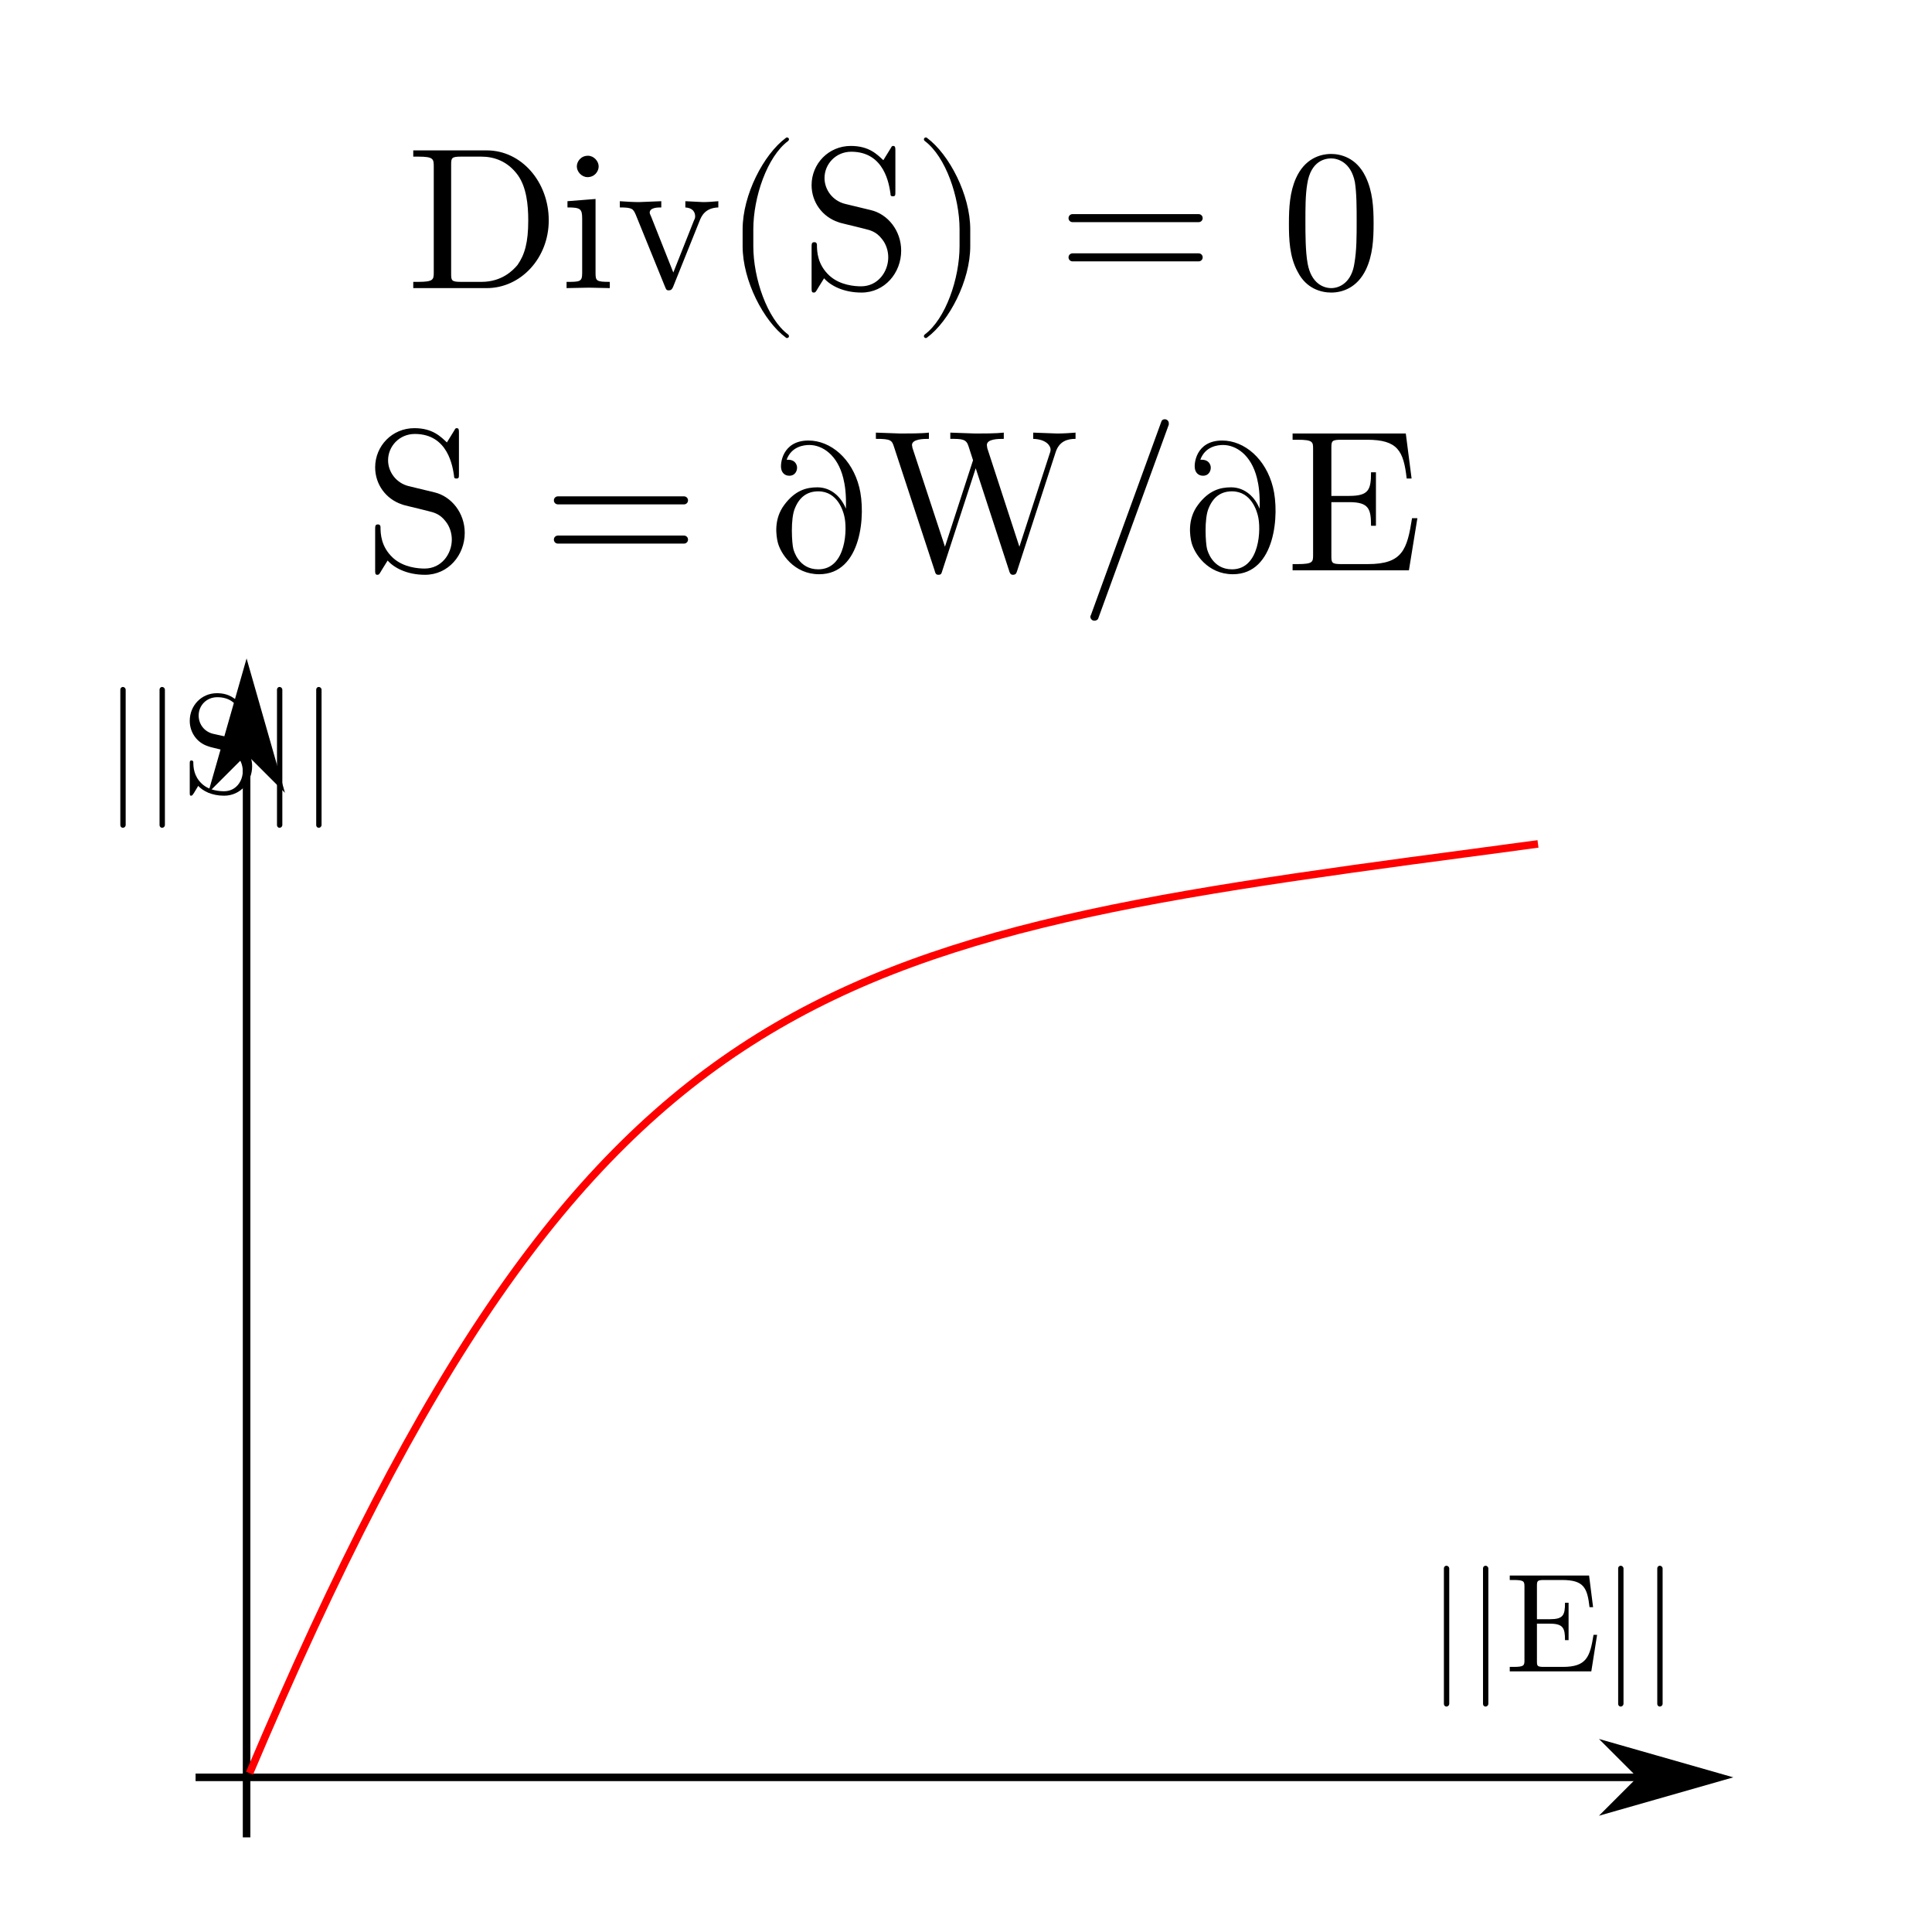
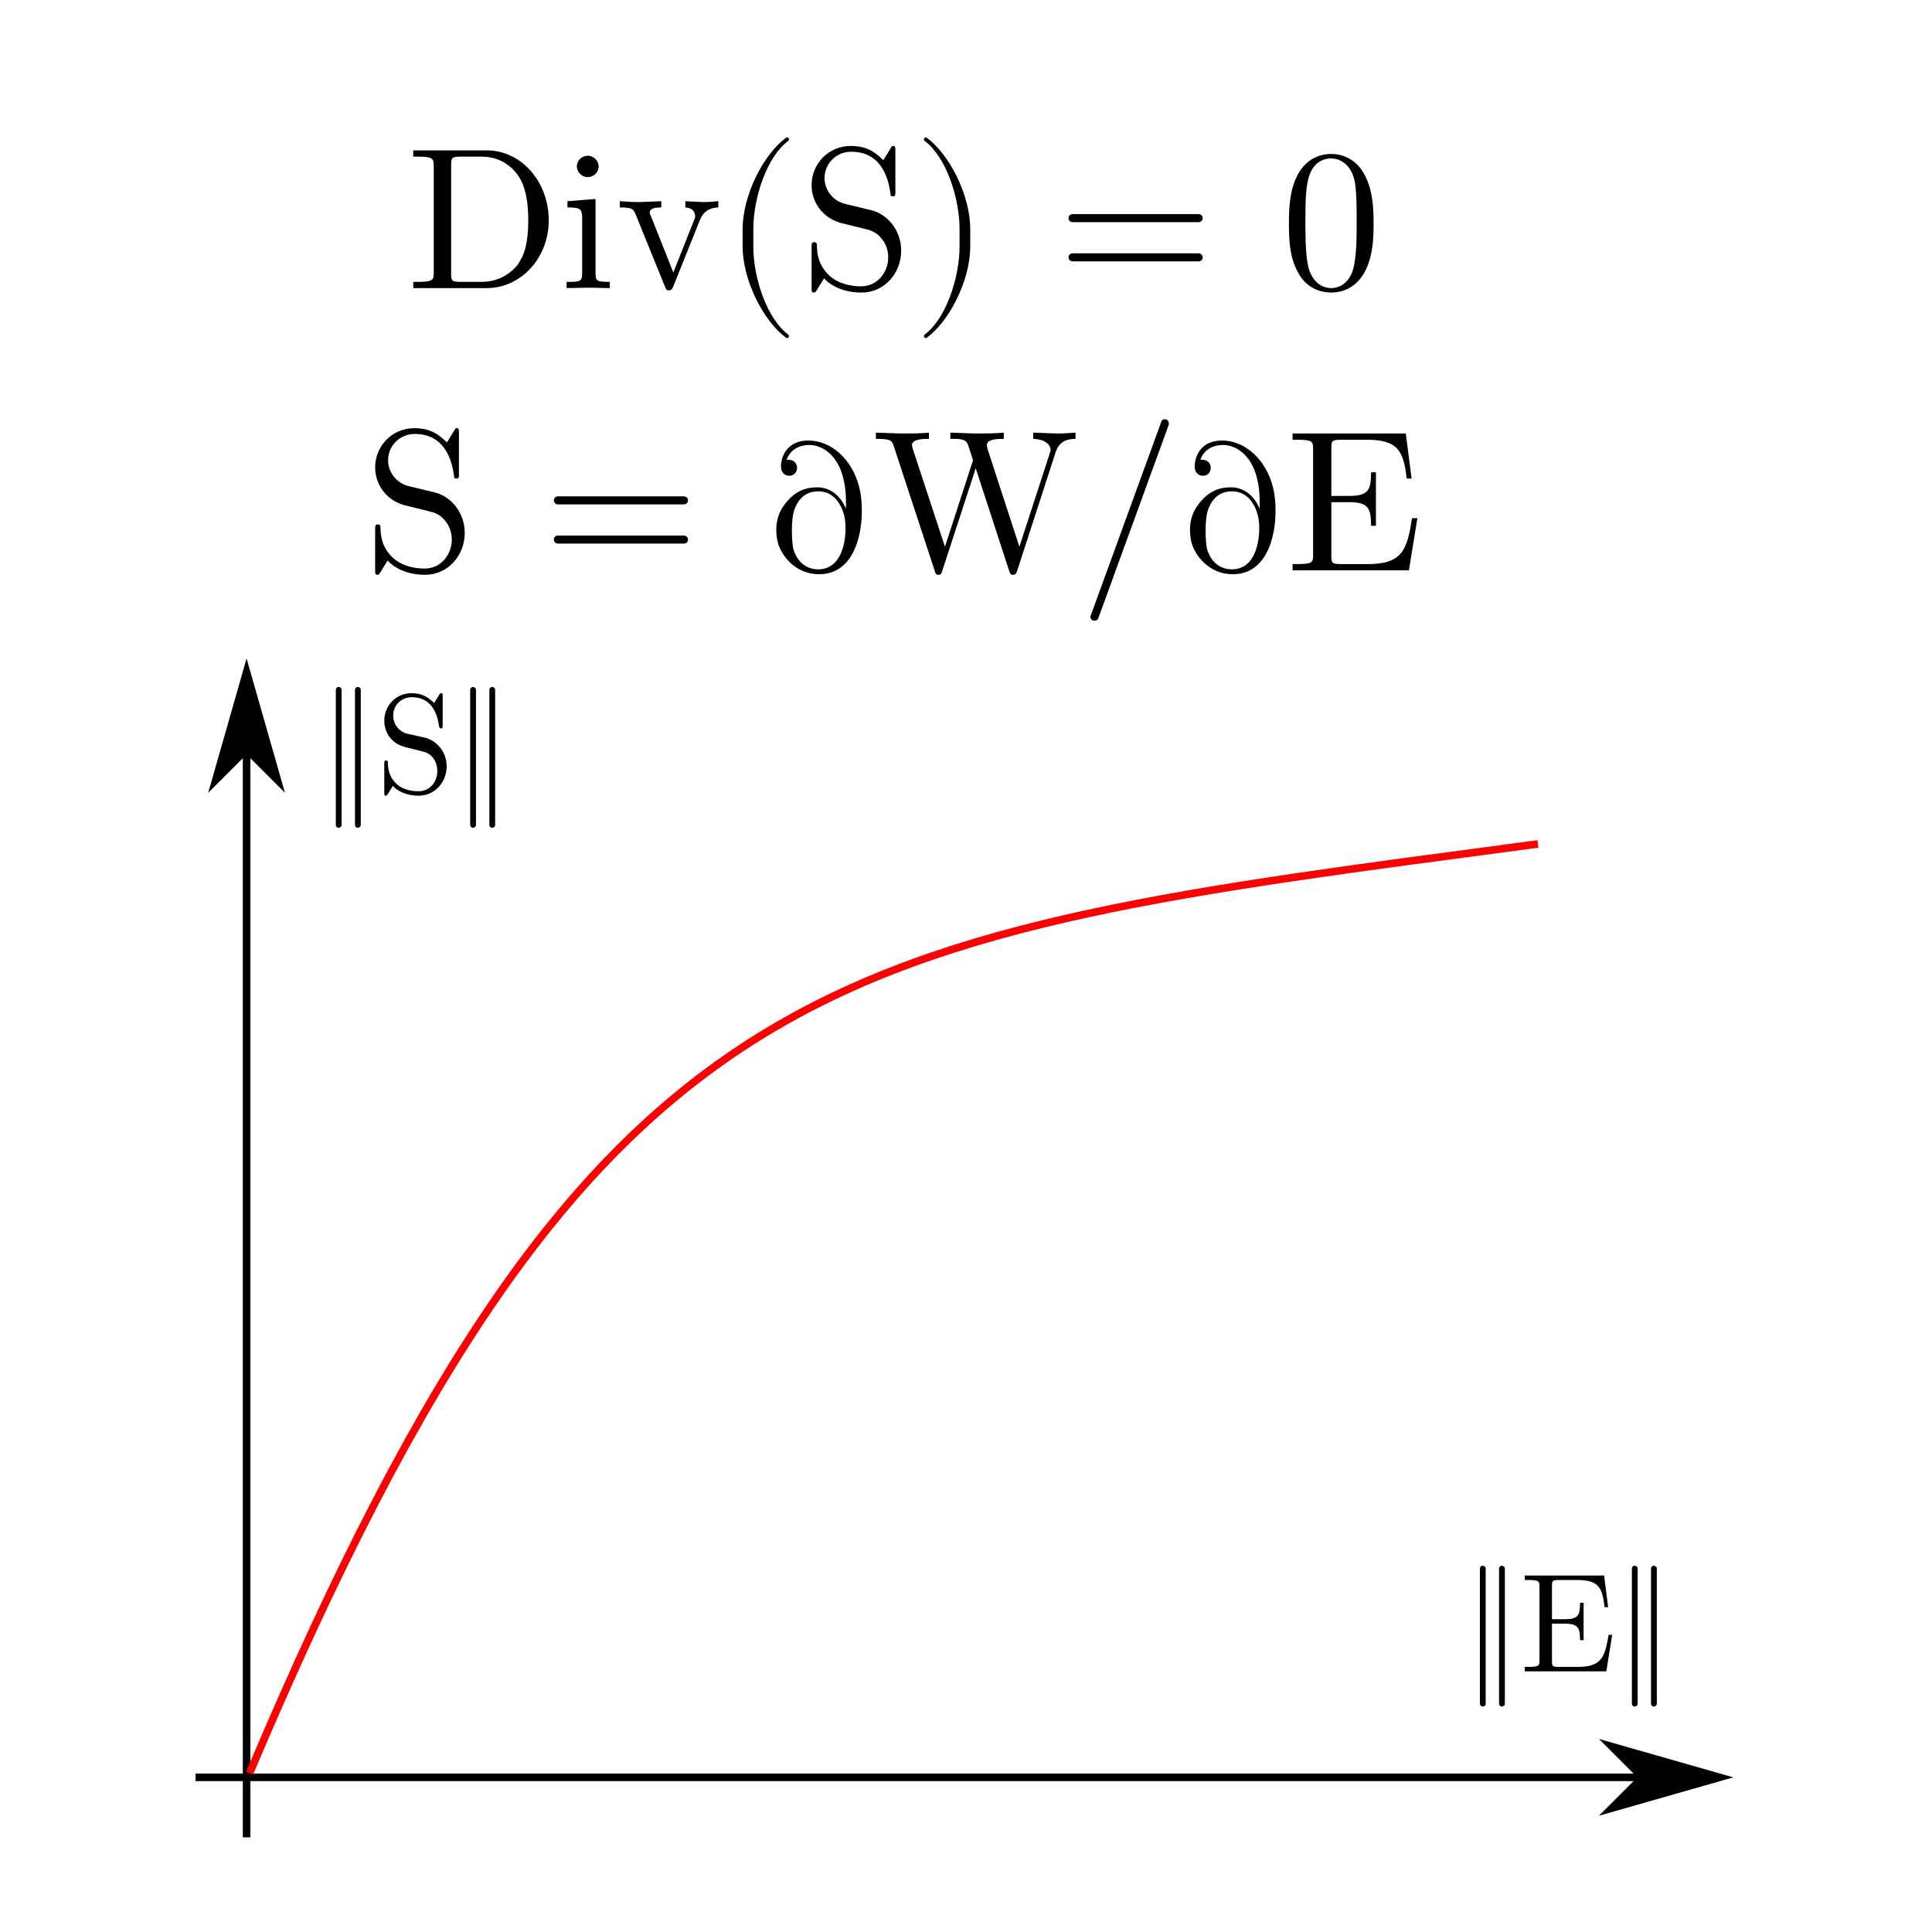
<svg xmlns="http://www.w3.org/2000/svg" width="256" height="256" viewBox="0 0 67.733 67.733" version="1.1" id="svg8">
  <defs id="defs2">
    <marker style="overflow:visible" id="marker1166" refX="0.0" refY="0.0" orient="auto">
      <path transform="scale(0.8) translate(12.5,0)" style="fill-rule:evenodd;stroke:#000000;stroke-width:1pt;stroke-opacity:1;fill:#000000;fill-opacity:1" d="M 0.0,0.0 L 5.0,-5.0 L -12.5,0.0 L 5.0,5.0 L 0.0,0.0 z " id="path1164" />
    </marker>
    <marker style="overflow:visible" id="marker1166-7" refX="0" refY="0" orient="auto">
      <path transform="matrix(0.8,0,0,0.8,10,0)" style="fill:#000000;fill-opacity:1;fill-rule:evenodd;stroke:#000000;stroke-width:1pt;stroke-opacity:1" d="M 0,0 5,-5 -12.5,0 5,5 Z" id="path1164-1" />
    </marker>
    <marker orient="auto" refY="0" refX="0" id="Arrow1Lstart" style="overflow:visible">
      <path id="path864" d="M 0,0 5,-5 -12.5,0 5,5 Z" style="fill:#000000;fill-opacity:1;fill-rule:evenodd;stroke:#000000;stroke-width:1pt;stroke-opacity:1" transform="matrix(0.8,0,0,0.8,10,0)" />
    </marker>
  </defs>
  <g id="layer1" transform="translate(0,-229.2666)">
    <text id="text842-0-8" y="239.365" x="33.627" style="font-style:normal;font-variant:normal;font-weight:normal;font-stretch:normal;font-size:3.528px;line-height:0%;font-family:cmr10;-inkscape-font-specification:cmr10;letter-spacing:0px;word-spacing:0px;fill:#000000;fill-opacity:1;stroke:none;stroke-width:0.265px;stroke-linecap:butt;stroke-linejoin:miter;stroke-opacity:1" xml:space="preserve">
      <tspan id="tspan835-5" style="font-style:normal;font-variant:normal;font-weight:normal;font-stretch:normal;font-size:7.056px;font-family:'Asana Math';-inkscape-font-specification:'Asana Math';text-align:center;text-anchor:middle;stroke-width:0.265px" y="239.365" x="33.627">Div(S) = 0</tspan>
    </text>
    <text id="text842-0-8-6" y="249.26" x="33.618" style="font-style:normal;font-variant:normal;font-weight:normal;font-stretch:normal;font-size:3.528px;line-height:0%;font-family:cmr10;-inkscape-font-specification:cmr10;letter-spacing:0px;word-spacing:0px;fill:#000000;fill-opacity:1;stroke:none;stroke-width:0.265px;stroke-linecap:butt;stroke-linejoin:miter;stroke-opacity:1" xml:space="preserve">
      <tspan id="tspan835-5-7" style="font-style:normal;font-variant:normal;font-weight:normal;font-stretch:normal;font-size:7.056px;font-family:'Asana Math';-inkscape-font-specification:'Asana Math';text-align:center;text-anchor:middle;stroke-width:0.265px" y="249.26" x="33.618">S = <tspan style="font-size:6.35px" id="tspan2695">∂</tspan>W/<tspan style="font-size:6.35px" id="tspan2697">∂</tspan>E</tspan>
    </text>
    <g id="g2844" transform="translate(-4.07828,5.291593)">
      <path id="path836" d="m 12.723,247.574 v 40.816" style="fill:none;fill-rule:evenodd;stroke:#000000;stroke-width:0.265;stroke-linecap:butt;stroke-linejoin:miter;stroke-miterlimit:4;stroke-dasharray:none;stroke-opacity:1;marker-start:url(#Arrow1Lstart)" />
      <path id="path838" d="M 64.331,286.286 H 10.935" style="fill:none;fill-rule:evenodd;stroke:#000000;stroke-width:0.265px;stroke-linecap:butt;stroke-linejoin:miter;stroke-opacity:1;marker-start:url(#marker1166-7)" />
-       <text id="text842" y="282.573" x="61.742" style="font-style:normal;font-variant:normal;font-weight:normal;font-stretch:normal;font-size:3.528px;line-height:0%;font-family:cmr10;-inkscape-font-specification:cmr10;text-align:center;letter-spacing:0px;word-spacing:0px;text-anchor:middle;fill:#000000;fill-opacity:1;stroke:none;stroke-width:0.265px;stroke-linecap:butt;stroke-linejoin:miter;stroke-opacity:1" xml:space="preserve">
-         <tspan style="font-style:normal;font-variant:normal;font-weight:normal;font-stretch:normal;font-size:4.939px;font-family:'Asana Math';-inkscape-font-specification:'Asana Math';text-align:center;text-anchor:middle;stroke-width:0.265px" y="282.573" x="61.742" id="tspan840">||E||</tspan>
+       <text id="text842" y="282.573" x="62.271" style="font-style:normal;font-variant:normal;font-weight:normal;font-stretch:normal;font-size:3.528px;line-height:0%;font-family:cmr10;-inkscape-font-specification:cmr10;text-align:center;letter-spacing:0px;word-spacing:0px;text-anchor:middle;fill:#000000;fill-opacity:1;stroke:none;stroke-width:0.265px;stroke-linecap:butt;stroke-linejoin:miter;stroke-opacity:1" xml:space="preserve">
+         <tspan style="font-style:normal;font-variant:normal;font-weight:normal;font-stretch:normal;font-size:4.939px;font-family:'Asana Math';-inkscape-font-specification:'Asana Math';text-align:center;text-anchor:middle;stroke-width:0.265px" y="282.573" x="62.271" id="tspan840">‖E‖</tspan>
      </text>
-       <text id="text842-0" y="251.761" x="22.361" style="font-style:normal;font-variant:normal;font-weight:normal;font-stretch:normal;font-size:3.528px;line-height:0%;font-family:cmr10;-inkscape-font-specification:cmr10;text-align:end;letter-spacing:0px;word-spacing:0px;text-anchor:end;fill:#000000;fill-opacity:1;stroke:none;stroke-width:0.265px;stroke-linecap:butt;stroke-linejoin:miter;stroke-opacity:1" xml:space="preserve">
-         <tspan style="font-style:normal;font-variant:normal;font-weight:normal;font-stretch:normal;font-size:4.939px;font-family:'Asana Math';-inkscape-font-specification:'Asana Math';text-align:end;text-anchor:end;stroke-width:0.265px" y="251.761" x="22.361" id="tspan840-5">||S||</tspan>
+       <text id="text842-0" y="251.761" x="15.305" style="font-style:normal;font-variant:normal;font-weight:normal;font-stretch:normal;font-size:3.528px;line-height:0%;font-family:cmr10;-inkscape-font-specification:cmr10;text-align:start;letter-spacing:0px;word-spacing:0px;text-anchor:start;fill:#000000;fill-opacity:1;stroke:none;stroke-width:0.265px;stroke-linecap:butt;stroke-linejoin:miter;stroke-opacity:1" xml:space="preserve">
+         <tspan style="font-style:normal;font-variant:normal;font-weight:normal;font-stretch:normal;font-size:4.939px;font-family:'Asana Math';-inkscape-font-specification:'Asana Math';text-align:start;text-anchor:start;stroke-width:0.265px" y="251.761" x="15.305" id="tspan840-5">‖S‖</tspan>
      </text>
      <path id="path835" d="M 12.827,286.14 C 24.978,257.418 33.268,256.86 57.998,253.562" style="fill:none;fill-rule:evenodd;stroke:#ff0000;stroke-width:0.265;stroke-linecap:butt;stroke-linejoin:miter;stroke-miterlimit:4;stroke-dasharray:none;stroke-opacity:1" />
    </g>
    <text xml:space="preserve" style="font-style:normal;font-variant:normal;font-weight:normal;font-stretch:normal;font-size:3.528px;line-height:0%;font-family:'Serto Malankara';-inkscape-font-specification:'Serto Malankara';letter-spacing:0px;word-spacing:0px;fill:#000000;fill-opacity:1;stroke:none;stroke-width:0.265px;stroke-linecap:butt;stroke-linejoin:miter;stroke-opacity:1" x="5.559" y="248.138" id="text5201">
      <tspan id="tspan5199" x="5.559" y="249.055" style="stroke-width:0.265px" />
    </text>
    <text xml:space="preserve" style="font-style:normal;font-variant:normal;font-weight:normal;font-stretch:normal;font-size:3.528px;line-height:0%;font-family:'Serto Malankara';-inkscape-font-specification:'Serto Malankara';letter-spacing:0px;word-spacing:0px;fill:#000000;fill-opacity:1;stroke:none;stroke-width:0.265px;stroke-linecap:butt;stroke-linejoin:miter;stroke-opacity:1" x="-0.439" y="250.186" id="text5205">
      <tspan id="tspan5203" x="-0.439" y="251.103" style="stroke-width:0.265px" />
    </text>
  </g>
</svg>
